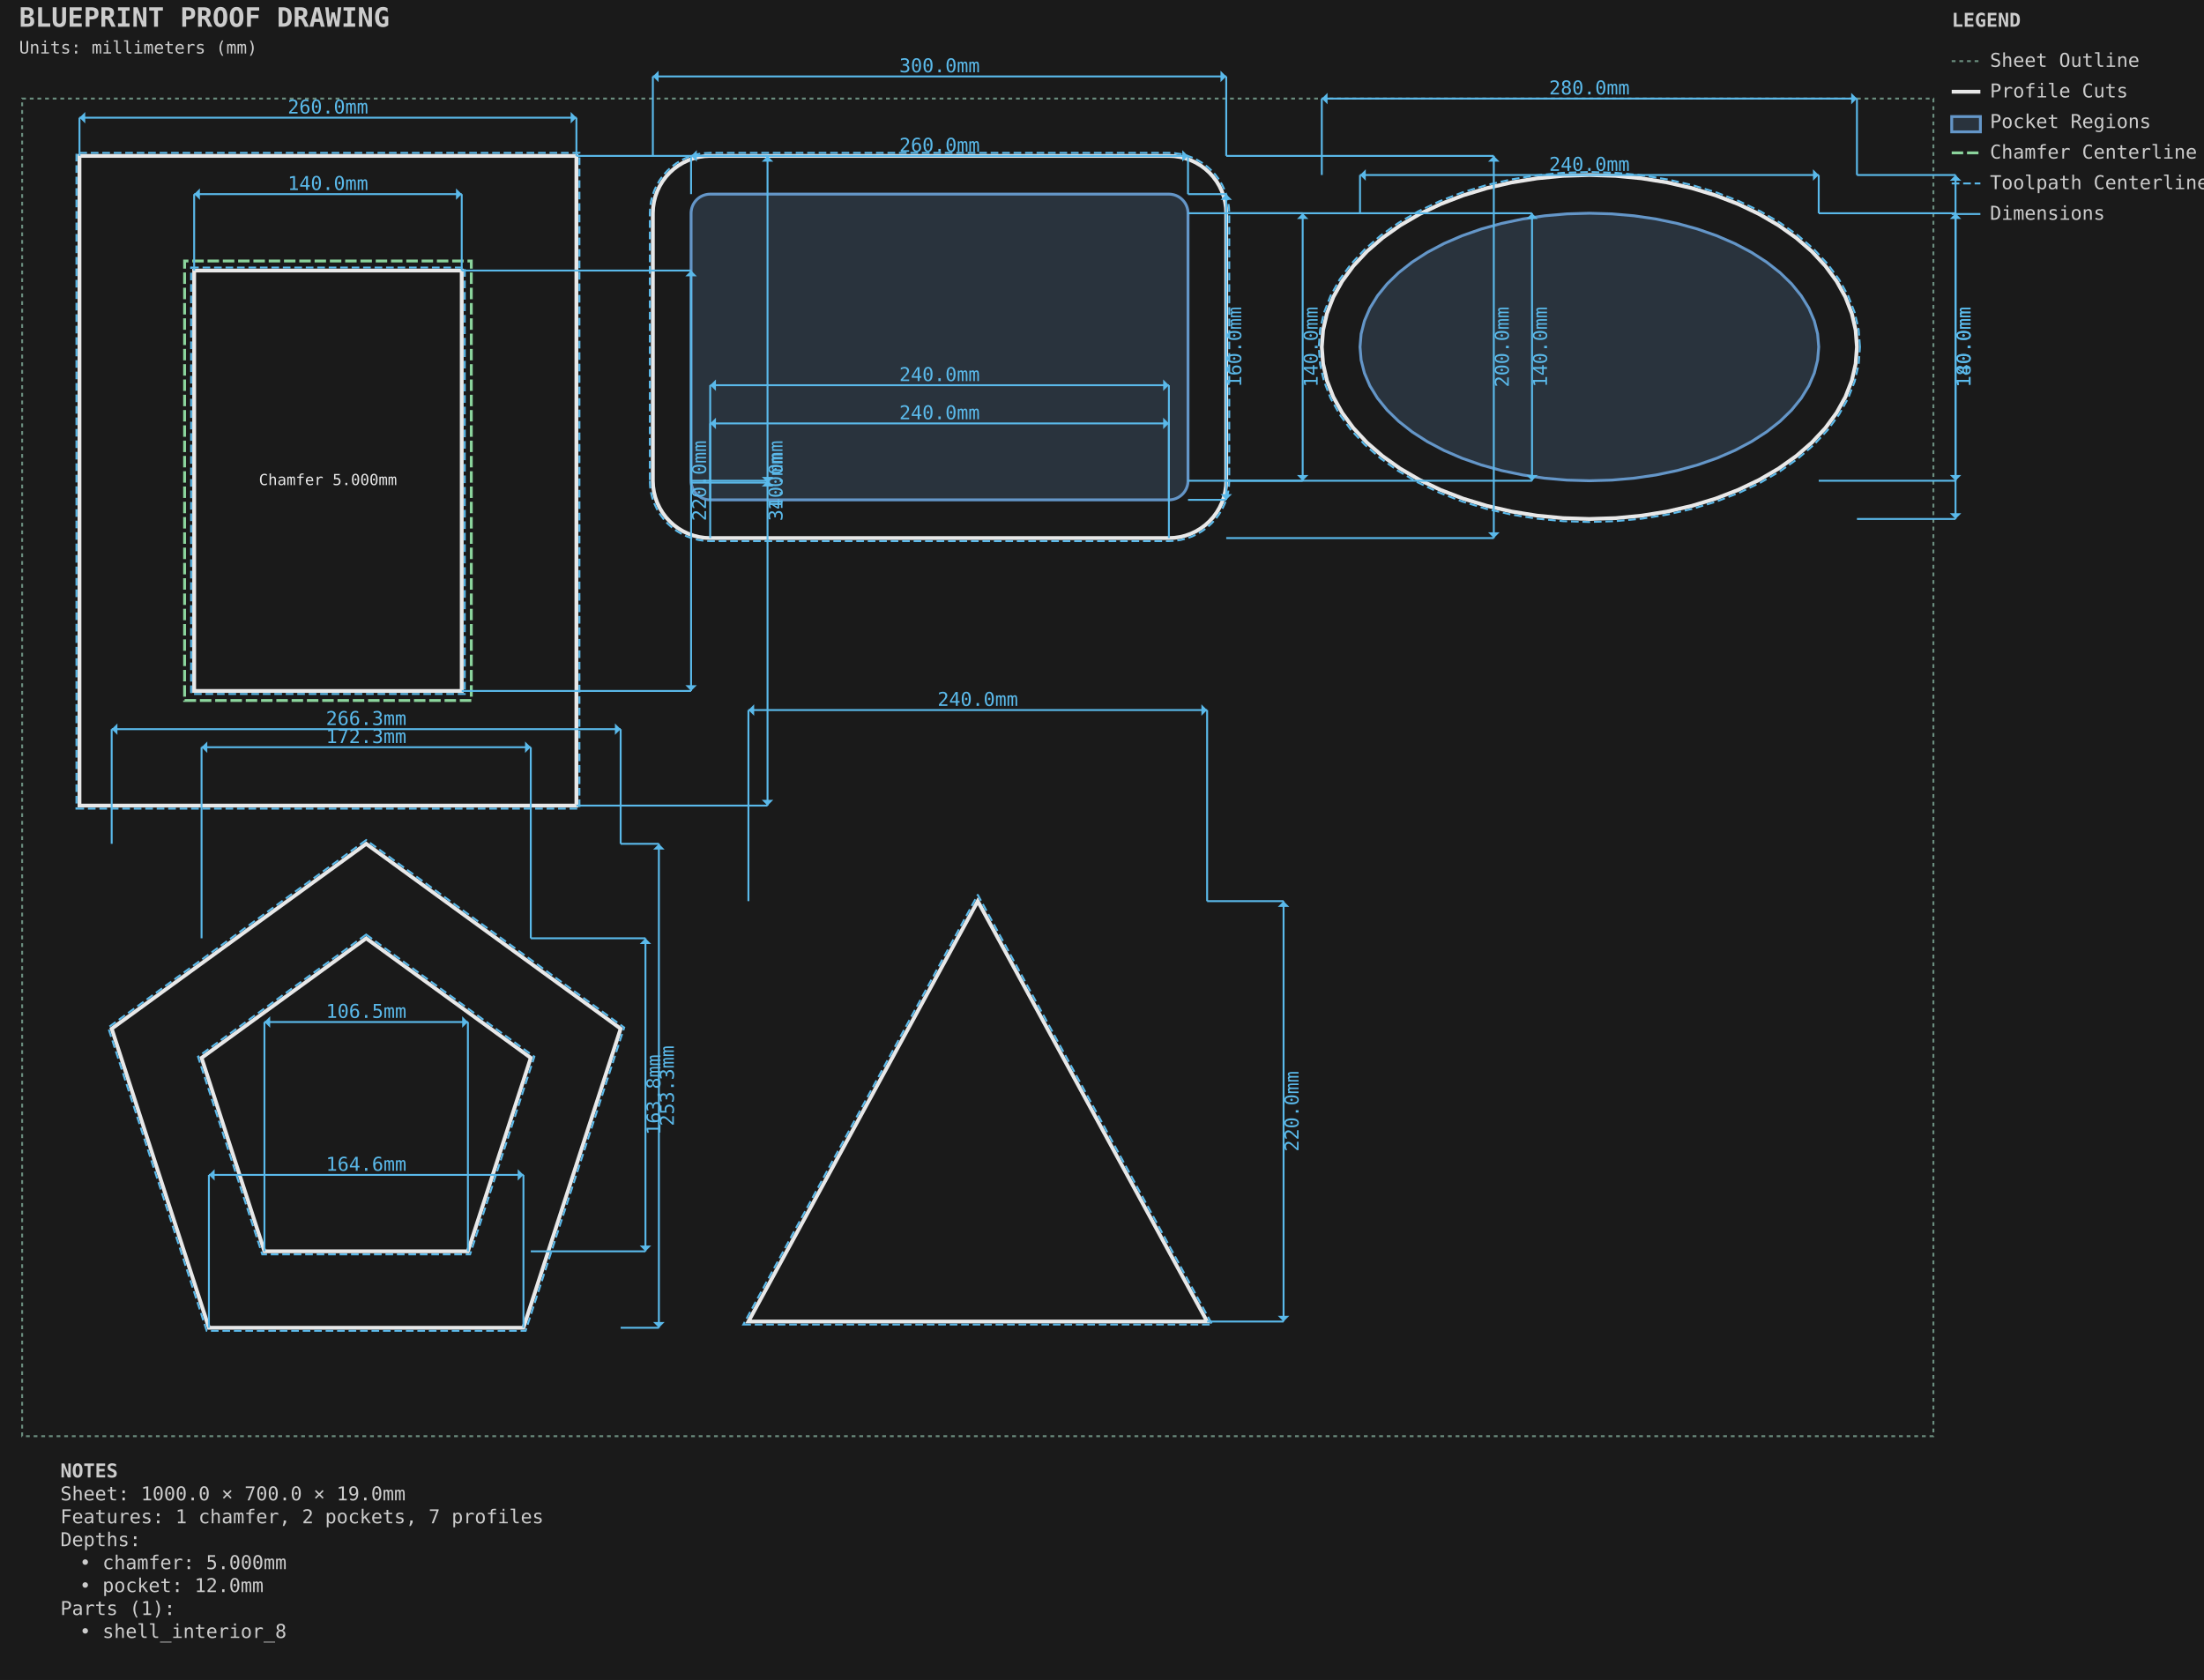
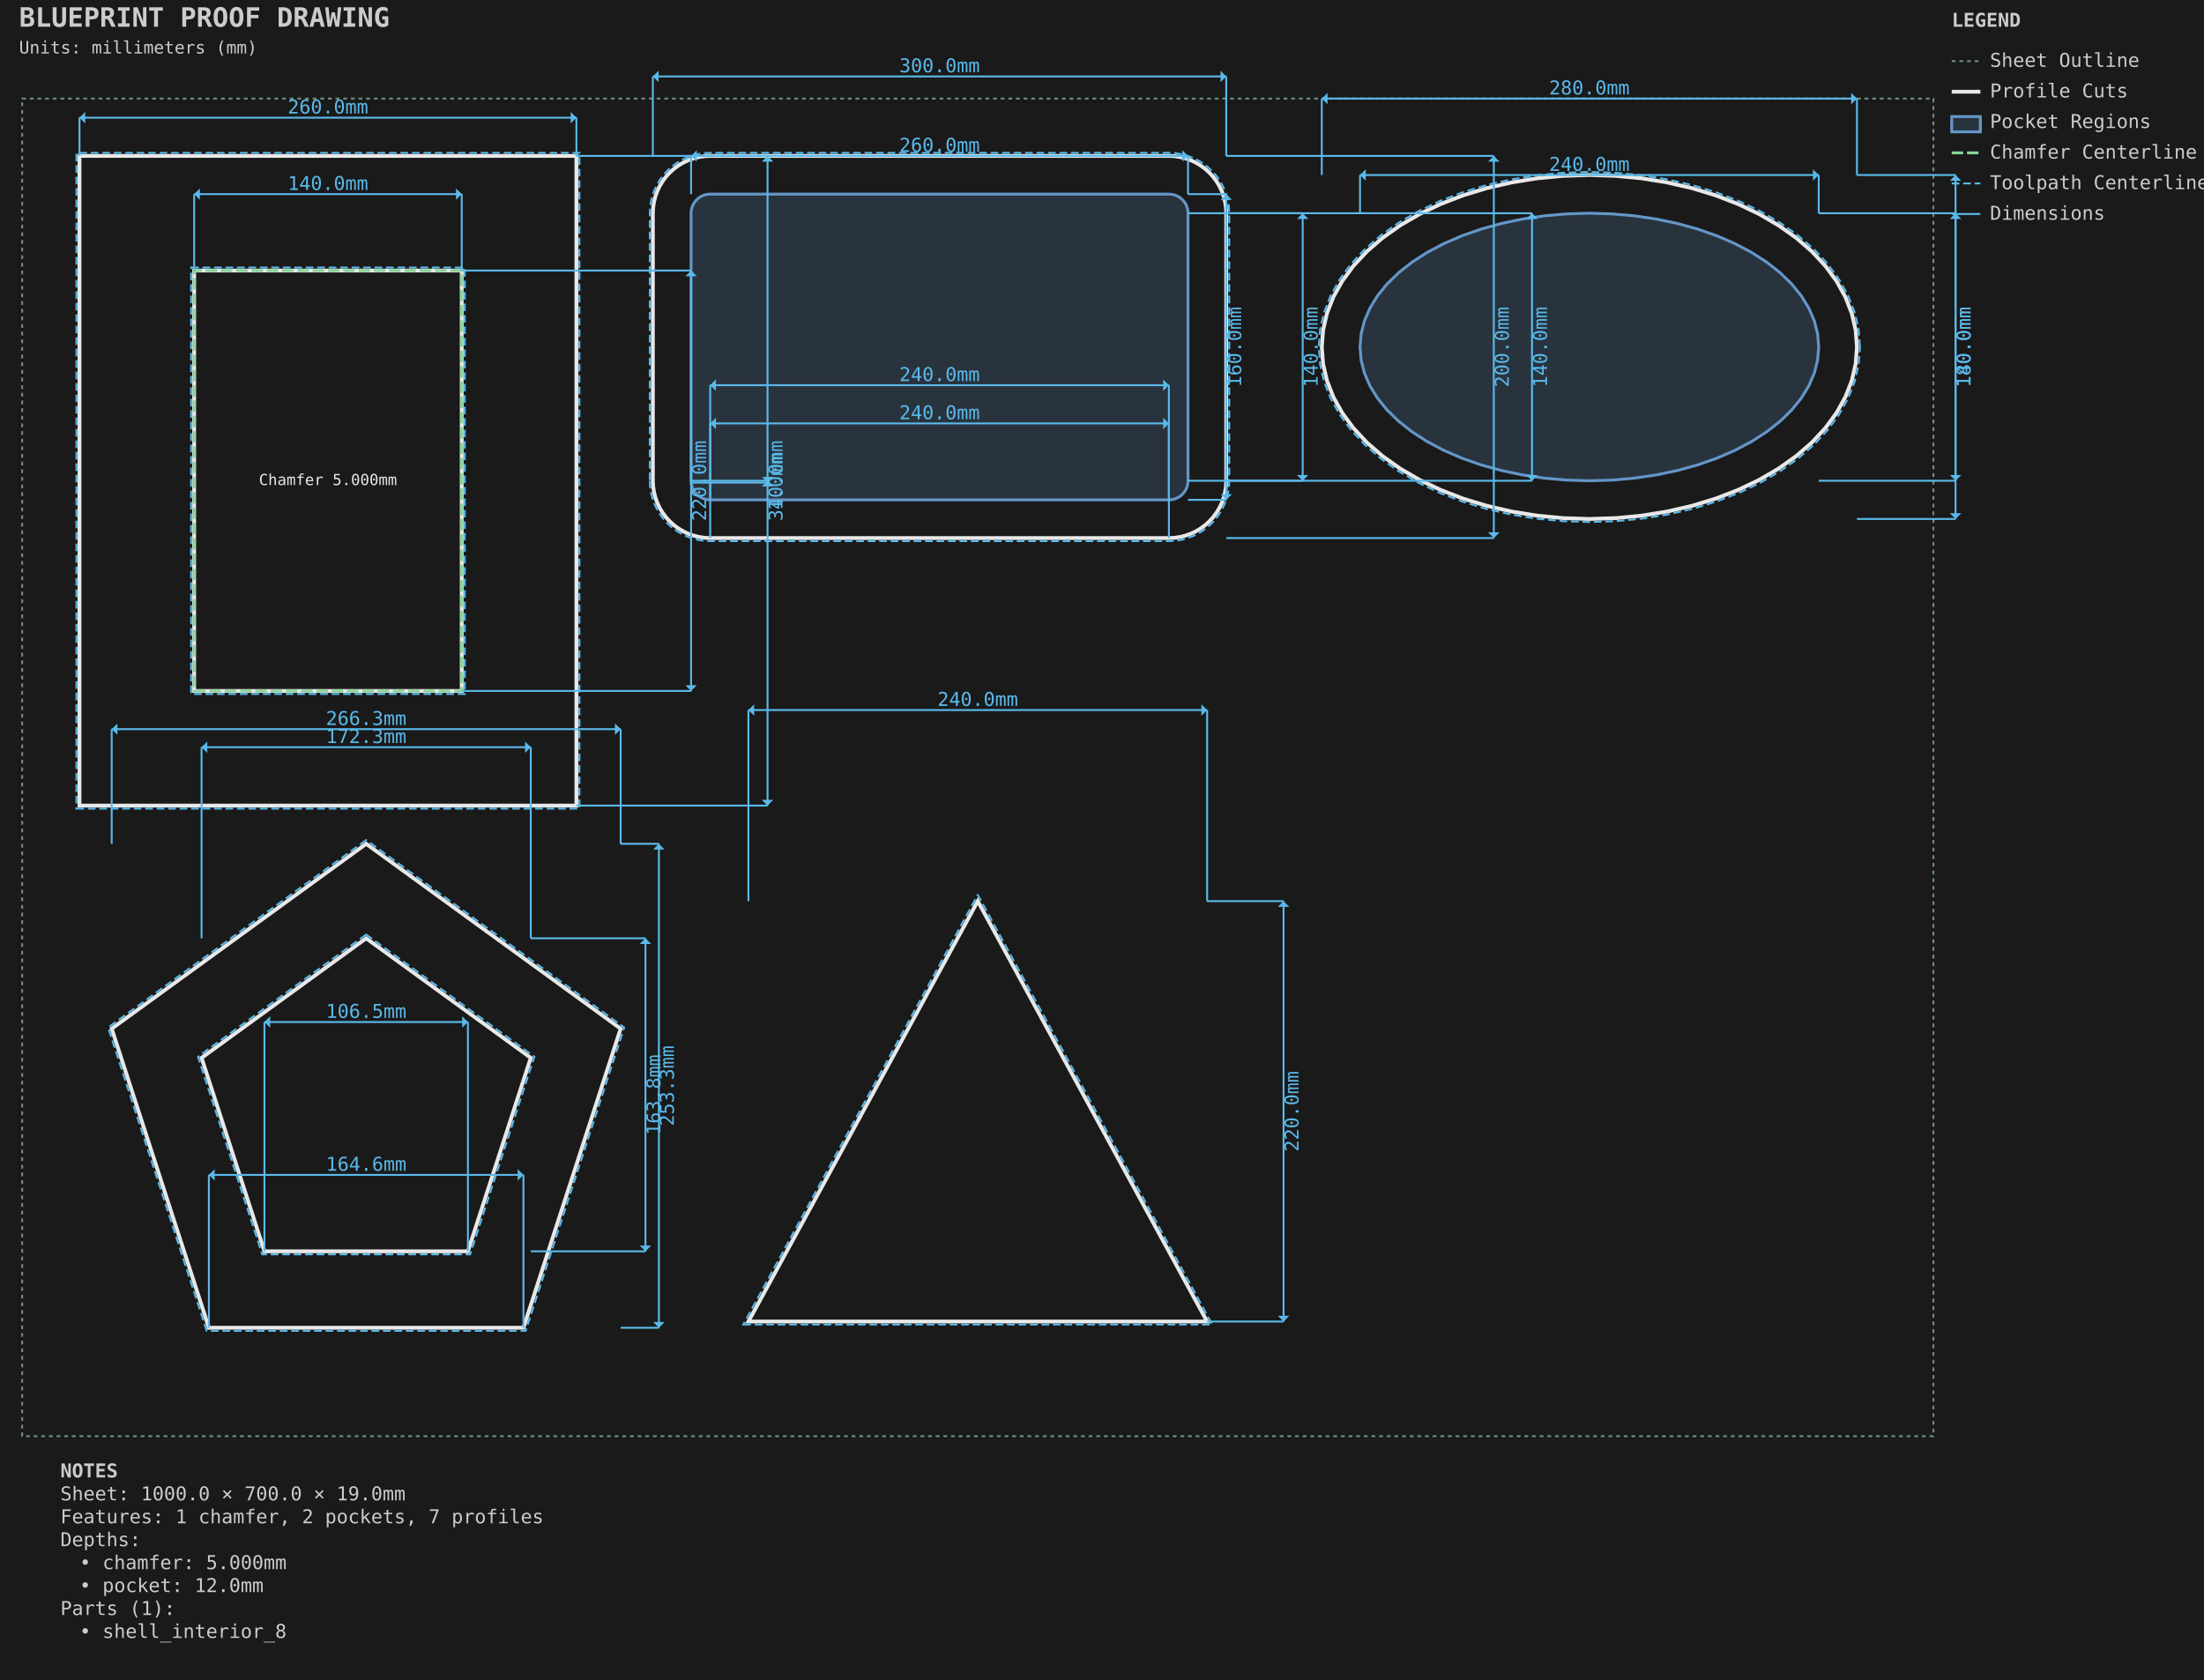
<svg xmlns="http://www.w3.org/2000/svg" viewBox="-11.588 -51.587 1153.175 879.175" width="1153.175mm" height="879.175mm">
  <style>.default { stroke: #e8e8e8; fill: none; stroke-width: 1; }
.sheet-outline { stroke: #6b8e7f; fill: none; stroke-width: 1; stroke-dasharray: 2,2; }
.profile { stroke: #e8e8e8; fill: none; stroke-width: 2; }
.pocket { stroke: #6496c8; fill: #6496c8; fill-opacity: 0.2; stroke-width: 1.5; }
.hole { stroke: #e8e8e8; fill: none; stroke-width: 1.5; }
.engrave { stroke: #888888; fill: none; stroke-width: 0.25; }
.bevel { stroke: #ffb454; fill: none; stroke-width: 1.5; }
.chamfer { stroke: #8bd49c; fill: none; stroke-width: 1.5; stroke-dasharray: 6,2; }
.roundover { stroke: #cba6f7; fill: none; stroke-width: 1.5; stroke-dasharray: 2,2; }
.edge-unplanned { stroke: #ff6b6b; fill: none; stroke-width: 1.5; stroke-dasharray: 4,2; }
.edge-label { fill: #e8e8e8; stroke: none; font-family: monospace; font-size: 8px; }
.keepout { stroke: #ff6b6b; fill: #ff6b6b; fill-opacity: 0.15; stroke-width: 1; stroke-dasharray: 4,2; }
.waste { stroke: #ff9500; fill: none; stroke-width: 2; stroke-dasharray: 8,4; }
.toolpath { stroke: #5ab9ea; fill: none; stroke-width: 1; stroke-dasharray: 4,2; }
.dimension { stroke: #5ab9ea; fill: none; stroke-width: 1; }
.dimension-text { fill: #5ab9ea; font-family: monospace; font-size: 10px; }
.construction { stroke: #6b8e7f; fill: none; stroke-width: 0.5; stroke-dasharray: 2,2; }
.label { fill: #ffcc00; font-family: monospace; font-size: 8px; font-weight: bold; }
.notes { fill: #cccccc; font-family: monospace; font-size: 10px; }
.table { stroke: #5c4a32; fill: #c4a46c; fill-opacity: 0.2; stroke-width: 1; }
.envelope { stroke: #ff6b6b; fill: none; stroke-width: 2; }
.spoilboard { stroke: none; fill: #4ecdc4; fill-opacity: 0.1; stroke-width: 0; }
.effective-envelope { stroke: #ffd93d; fill: none; stroke-width: 1; stroke-dasharray: 4,2; }
.origin { stroke: #ff6b6b; fill: #ff6b6b; stroke-width: 1; }
.centerline { stroke: #6b8e7f; fill: none; stroke-width: 0.5; stroke-dasharray: 8,4; }
.soft-limit { stroke: #ff9500; fill: none; stroke-width: 1.5; stroke-dasharray: 6,3; }
.t-track { stroke: none; fill: #66cc88; fill-opacity: 0.25; stroke-width: 0; }
.margin-zone { fill: #6b8e7f; fill-opacity: 0.15; }
.legend { fill: #cccccc; font-family: monospace; font-size: 10px; }
.title { fill: #cccccc; font-family: monospace; font-size: 14px; font-weight: bold; }
.section-label { fill: #5ab9ea; font-family: monospace; font-size: 9px; font-weight: bold; }
.callout-box { stroke: #5ab9ea; fill: none; stroke-width: 1; }
.callout-detail { stroke: #e8e8e8; fill: none; stroke-width: 1.5; }
.beam-assembly { stroke: #e8e8e8; fill: none; stroke-width: 1; }
.beam-layer { stroke: #6496c8; fill: #6496c8; fill-opacity: 0.15; stroke-width: 1; }
.beam-splice { stroke: #ff9500; fill: none; stroke-width: 1.5; stroke-dasharray: 4,2; }
.title-subtitle { fill: #cccccc; font-family: monospace; font-size: 9px; }
.callout-ref-text { fill: #5ab9ea; font-family: monospace; font-size: 7px; }
.callout-dim-text { fill: #5ab9ea; font-family: monospace; font-size: 8px; }
.beam-dim-text { fill: #5ab9ea; font-family: monospace; font-size: 8px; }
.beam-segment-text { fill: #5ab9ea; font-family: monospace; font-size: 7px; }
.heightfield-border { stroke: #ffcc00; fill: none; stroke-width: 1; stroke-dasharray: 4,2; }</style>
  <rect x="-11.588" y="-51.587" width="1153.175" height="879.175" fill="#1a1a1a" />
  <g id="SHEET_OUTLINE" class="sheet-outline">
    <rect x="0.000" y="0.000" width="1000.000" height="700.000" stroke="#6b8e7f" fill="none" stroke-width="1" stroke-dasharray="2,2" id="sheet_boundary" />
  </g>
  <g id="PROFILE_CUTS" class="profile-cuts">
    <path d="M 30.000 370.000 L 290.000 370.000 L 290.000 30.000 L 30.000 30.000 Z" stroke="#e8e8e8" fill="none" stroke-width="2" id="generated_profile_0" />
    <rect x="90.000" y="90.000" width="140.000" height="220.000" stroke="#e8e8e8" fill="none" stroke-width="2" id="generated_profile_1" />
    <path d="M 330.000 200.000 L 330.144 202.941 L 330.576 205.853 L 331.292 208.709 L 332.284 211.481 L 333.542 214.142 L 335.056 216.667 L 336.810 219.032 L 338.787 221.213 L 340.968 223.190 L 343.333 224.944 L 345.858 226.458 L 348.519 227.716 L 351.291 228.708 L 354.147 229.424 L 357.059 229.856 L 360.000 230.000 L 600.000 230.000 L 602.941 229.856 L 605.853 229.424 L 608.709 228.708 L 611.481 227.716 L 614.142 226.458 L 616.667 224.944 L 619.032 223.190 L 621.213 221.213 L 623.190 219.032 L 624.944 216.667 L 626.458 214.142 L 627.716 211.481 L 628.708 208.709 L 629.424 205.853 L 629.856 202.941 L 630.000 200.000 L 630.000 60.000 L 629.856 57.059 L 629.424 54.147 L 628.708 51.291 L 627.716 48.519 L 626.458 45.858 L 624.944 43.333 L 623.190 40.968 L 621.213 38.787 L 619.032 36.810 L 616.667 35.056 L 614.142 33.542 L 611.481 32.284 L 608.709 31.292 L 605.853 30.576 L 602.941 30.144 L 600.000 30.000 L 360.000 30.000 L 357.059 30.144 L 354.147 30.576 L 351.291 31.292 L 348.519 32.284 L 345.858 33.542 L 343.333 35.056 L 340.968 36.810 L 338.787 38.787 L 336.810 40.968 L 335.056 43.333 L 333.542 45.858 L 332.284 48.519 L 331.292 51.291 L 330.576 54.147 L 330.144 57.059 L 330.000 60.000 Z" stroke="#e8e8e8" fill="none" stroke-width="2" id="generated_profile_3" />
    <path d="M 960.000 130.000 L 959.326 121.178 L 957.310 112.442 L 953.972 103.874 L 949.343 95.558 L 943.469 87.574 L 936.406 79.999 L 928.221 72.905 L 918.995 66.360 L 908.815 60.429 L 897.780 55.168 L 885.996 50.627 L 873.576 46.851 L 860.640 43.875 L 847.313 41.729 L 833.722 40.433 L 820.000 40.000 L 806.278 40.433 L 792.687 41.729 L 779.360 43.875 L 766.424 46.851 L 754.004 50.627 L 742.220 55.168 L 731.185 60.429 L 721.005 66.360 L 711.779 72.905 L 703.594 79.999 L 696.531 87.574 L 690.657 95.558 L 686.028 103.874 L 682.690 112.442 L 680.674 121.178 L 680.000 130.000 L 680.674 138.822 L 682.690 147.558 L 686.028 156.126 L 690.657 164.442 L 696.531 172.426 L 703.594 180.001 L 711.779 187.095 L 721.005 193.640 L 731.185 199.571 L 742.220 204.832 L 754.004 209.373 L 766.424 213.149 L 779.360 216.125 L 792.687 218.271 L 806.278 219.567 L 820.000 220.000 L 833.722 219.567 L 847.313 218.271 L 860.640 216.125 L 873.576 213.149 L 885.996 209.373 L 897.780 204.832 L 908.815 199.571 L 918.995 193.640 L 928.221 187.095 L 936.406 180.001 L 943.469 172.426 L 949.343 164.442 L 953.972 156.126 L 957.310 147.558 L 959.326 138.822 Z" stroke="#e8e8e8" fill="none" stroke-width="2" id="generated_profile_5" />
    <path d="M 180.000 390.000 L 46.850 486.740 L 97.710 643.260 L 262.290 643.260 L 313.150 486.740 Z" stroke="#e8e8e8" fill="none" stroke-width="2" id="generated_profile_7" />
    <path d="M 180.000 439.443 L 93.873 502.018 L 126.771 603.260 L 233.229 603.260 L 266.127 502.018 Z" stroke="#e8e8e8" fill="none" stroke-width="2" id="shell_interior_8" />
    <path d="M 380.000 640.000 L 620.000 640.000 L 500.000 420.000 Z" stroke="#e8e8e8" fill="none" stroke-width="2" id="generated_profile_9" />
  </g>
  <g id="PROFILE_TOOLPATHS" class="profile-toolpaths">
    <path d="M 28.413 371.587 L 291.587 371.587 L 291.587 28.413 L 28.413 28.413 Z" stroke="#5ab9ea" fill="none" stroke-width="1" stroke-dasharray="4,2" id="generated_profile_0_toolpath" />
    <rect x="88.412" y="88.413" width="143.175" height="223.175" stroke="#5ab9ea" fill="none" stroke-width="1" stroke-dasharray="4,2" id="generated_profile_1_toolpath" />
    <path d="M 328.413 200.039 L 328.563 203.096 L 329.018 206.163 L 329.771 209.170 L 330.815 212.089 L 332.141 214.891 L 333.734 217.550 L 335.581 220.040 L 337.663 222.337 L 339.960 224.419 L 342.450 226.266 L 345.109 227.859 L 347.911 229.185 L 350.830 230.229 L 353.837 230.982 L 356.904 231.437 L 359.961 231.587 L 600.039 231.587 L 603.096 231.437 L 606.163 230.982 L 609.170 230.229 L 612.089 229.185 L 614.891 227.859 L 617.550 226.266 L 620.040 224.419 L 622.337 222.337 L 624.419 220.040 L 626.266 217.550 L 627.859 214.891 L 629.185 212.089 L 630.229 209.170 L 630.982 206.163 L 631.437 203.096 L 631.587 200.039 L 631.587 59.961 L 631.437 56.904 L 630.982 53.837 L 630.229 50.830 L 629.185 47.911 L 627.859 45.109 L 626.266 42.450 L 624.419 39.960 L 622.337 37.663 L 620.040 35.581 L 617.550 33.734 L 614.891 32.141 L 612.089 30.815 L 609.170 29.771 L 606.163 29.018 L 603.096 28.563 L 600.039 28.413 L 359.961 28.413 L 356.904 28.563 L 353.837 29.018 L 350.830 29.771 L 347.911 30.815 L 345.109 32.141 L 342.450 33.734 L 339.960 35.581 L 337.663 37.663 L 335.581 39.960 L 333.734 42.450 L 332.141 45.109 L 330.815 47.911 L 329.771 50.830 L 329.018 53.837 L 328.563 56.904 L 328.413 59.961 Z" stroke="#5ab9ea" fill="none" stroke-width="1" stroke-dasharray="4,2" id="generated_profile_3_toolpath" />
    <path d="M 961.592 130.000 L 960.900 120.938 L 958.831 111.973 L 955.411 103.197 L 950.681 94.699 L 944.693 86.559 L 937.509 78.854 L 929.203 71.654 L 919.855 65.024 L 909.558 59.024 L 898.408 53.708 L 886.513 49.125 L 873.985 45.316 L 860.944 42.316 L 847.514 40.154 L 833.823 38.848 L 820.000 38.412 L 806.177 38.848 L 792.486 40.154 L 779.056 42.316 L 766.015 45.316 L 753.487 49.125 L 741.592 53.708 L 730.442 59.024 L 720.145 65.024 L 710.797 71.654 L 702.491 78.854 L 695.307 86.559 L 689.319 94.699 L 684.589 103.197 L 681.169 111.973 L 679.100 120.938 L 678.408 130.000 L 679.100 139.062 L 681.169 148.027 L 684.589 156.803 L 689.319 165.301 L 695.307 173.441 L 702.491 181.146 L 710.797 188.346 L 720.145 194.976 L 730.442 200.976 L 741.592 206.292 L 753.487 210.875 L 766.015 214.684 L 779.056 217.684 L 792.486 219.846 L 806.177 221.152 L 820.000 221.588 L 833.823 221.152 L 847.514 219.846 L 860.944 217.684 L 873.985 214.684 L 886.513 210.875 L 898.408 206.292 L 909.558 200.976 L 919.855 194.976 L 929.203 188.346 L 937.509 181.146 L 944.693 173.441 L 950.681 165.301 L 955.411 156.803 L 958.831 148.027 L 960.900 139.062 Z" stroke="#5ab9ea" fill="none" stroke-width="1" stroke-dasharray="4,2" id="generated_profile_5_toolpath" />
    <path d="M 180.000 388.038 L 44.984 486.134 L 96.557 644.847 L 263.443 644.847 L 315.016 486.134 Z" stroke="#5ab9ea" fill="none" stroke-width="1" stroke-dasharray="4,2" id="generated_profile_7_toolpath" />
    <path d="M 180.000 437.481 L 92.007 501.412 L 125.618 604.847 L 234.382 604.847 L 267.993 501.412 Z" stroke="#5ab9ea" fill="none" stroke-width="1" stroke-dasharray="4,2" id="shell_interior_8_toolpath" />
    <path d="M 377.326 641.587 L 622.674 641.587 L 500.076 416.825 L 499.924 416.825 Z" stroke="#5ab9ea" fill="none" stroke-width="1" stroke-dasharray="4,2" id="generated_profile_9_toolpath" />
  </g>
  <g id="POCKET_REGIONS" class="pocket-regions">
    <path d="M 350.000 200.000 L 350.048 200.980 L 350.192 201.951 L 350.431 202.903 L 350.761 203.827 L 351.181 204.714 L 351.685 205.556 L 352.270 206.344 L 352.929 207.071 L 353.656 207.730 L 354.444 208.315 L 355.286 208.819 L 356.173 209.239 L 357.097 209.569 L 358.049 209.808 L 359.020 209.952 L 360.000 210.000 L 600.000 210.000 L 600.980 209.952 L 601.951 209.808 L 602.903 209.569 L 603.827 209.239 L 604.714 208.819 L 605.556 208.315 L 606.344 207.730 L 607.071 207.071 L 607.730 206.344 L 608.315 205.556 L 608.819 204.714 L 609.239 203.827 L 609.569 202.903 L 609.808 201.951 L 609.952 200.980 L 610.000 200.000 L 610.000 60.000 L 609.952 59.020 L 609.808 58.049 L 609.569 57.097 L 609.239 56.173 L 608.819 55.286 L 608.315 54.444 L 607.730 53.656 L 607.071 52.929 L 606.344 52.270 L 605.556 51.685 L 604.714 51.181 L 603.827 50.761 L 602.903 50.431 L 601.951 50.192 L 600.980 50.048 L 600.000 50.000 L 360.000 50.000 L 359.020 50.048 L 358.049 50.192 L 357.097 50.431 L 356.173 50.761 L 355.286 51.181 L 354.444 51.685 L 353.656 52.270 L 352.929 52.929 L 352.270 53.656 L 351.685 54.444 L 351.181 55.286 L 350.761 56.173 L 350.431 57.097 L 350.192 58.049 L 350.048 59.020 L 350.000 60.000 Z" stroke="#6496c8" fill="#6496c8" fill-opacity="0.2" stroke-width="1.5" id="generated_pocket_4" />
    <path d="M 940.000 130.000 L 939.422 123.139 L 937.694 116.344 L 934.833 109.680 L 930.866 103.212 L 925.831 97.002 L 919.776 91.110 L 912.761 85.592 L 904.853 80.503 L 896.127 75.889 L 886.668 71.797 L 876.568 68.266 L 865.922 65.328 L 854.834 63.014 L 843.411 61.345 L 831.762 60.337 L 820.000 60.000 L 808.238 60.337 L 796.589 61.345 L 785.166 63.014 L 774.078 65.328 L 763.432 68.266 L 753.332 71.797 L 743.873 75.889 L 735.147 80.503 L 727.239 85.592 L 720.224 91.110 L 714.169 97.002 L 709.134 103.212 L 705.167 109.680 L 702.306 116.344 L 700.578 123.139 L 700.000 130.000 L 700.578 136.861 L 702.306 143.656 L 705.167 150.320 L 709.134 156.788 L 714.169 162.998 L 720.224 168.890 L 727.239 174.408 L 735.147 179.497 L 743.873 184.111 L 753.332 188.203 L 763.432 191.734 L 774.078 194.672 L 785.166 196.986 L 796.589 198.655 L 808.238 199.663 L 820.000 200.000 L 831.762 199.663 L 843.411 198.655 L 854.834 196.986 L 865.922 194.672 L 876.568 191.734 L 886.668 188.203 L 896.127 184.111 L 904.853 179.497 L 912.761 174.408 L 919.776 168.890 L 925.831 162.998 L 930.866 156.788 L 934.833 150.320 L 937.694 143.656 L 939.422 136.861 Z" stroke="#6496c8" fill="#6496c8" fill-opacity="0.2" stroke-width="1.5" id="generated_pocket_6" />
  </g>
  <g id="CHAMFER_CUTS" class="chamfer-cuts">
-     <path d="M 85.000 315.000 L 235.000 315.000 L 235.000 85.000 L 85.000 85.000 L 85.000 315.000 Z" stroke="#8bd49c" fill="none" stroke-width="1.5" stroke-dasharray="6,2" id="generated_chamfer_2_edge_cut" />
+     <path d="M 90.000 310.000 L 230.000 310.000 L 230.000 90.000 L 90.000 90.000 L 90.000 310.000 Z" stroke="#8bd49c" fill="none" stroke-width="1.5" stroke-dasharray="6,2" id="generated_chamfer_2_edge_cut" />
    <text x="160.000" y="200.000" text-anchor="middle" dominant-baseline="middle" fill="#e8e8e8" stroke="none" font-family="monospace" font-size="8px" id="generated_chamfer_2_edge_depth">Chamfer 5.000mm</text>
  </g>
  <g id="DIMENSIONS" class="dimensions">
    <line x1="350.0" y1="50.0" x2="350.0" y2="30.0" stroke="#5ab9ea" stroke-width="1" />
    <line x1="610.0" y1="50.0" x2="610.0" y2="30.0" stroke="#5ab9ea" stroke-width="1" />
    <line x1="350.0" y1="30.0" x2="610.0" y2="30.0" stroke="#5ab9ea" stroke-width="1" />
    <polygon points="350.0,30.0 353.0,27.0 353.0,33.0" fill="#5ab9ea" />
    <polygon points="610.0,30.0 607.0,27.0 607.0,33.0" fill="#5ab9ea" />
    <text x="480.0" y="25.0" text-anchor="middle" dominant-baseline="middle" fill="#5ab9ea" font-family="monospace" font-size="10px">260.0mm</text>
    <line x1="610.0" y1="50.0" x2="630.0" y2="50.0" stroke="#5ab9ea" stroke-width="1" />
    <line x1="610.0" y1="210.0" x2="630.0" y2="210.0" stroke="#5ab9ea" stroke-width="1" />
    <line x1="630.0" y1="50.0" x2="630.0" y2="210.0" stroke="#5ab9ea" stroke-width="1" />
    <polygon points="630.0,50.0 627.0,53.0 633.0,53.0" fill="#5ab9ea" />
    <polygon points="630.0,210.0 627.0,207.0 633.0,207.0" fill="#5ab9ea" />
    <text x="635.0" y="130.0" text-anchor="middle" dominant-baseline="middle" transform="rotate(-90 635.0 130.0)" fill="#5ab9ea" font-family="monospace" font-size="10px">160.0mm</text>
    <line x1="350.0" y1="200.0" x2="390.0" y2="200.0" stroke="#5ab9ea" stroke-width="1" />
    <line x1="350.0" y1="200.98" x2="390.0" y2="200.98" stroke="#5ab9ea" stroke-width="1" />
    <line x1="390.0" y1="200.0" x2="390.0" y2="200.98" stroke="#5ab9ea" stroke-width="1" />
    <polygon points="390.0,200.0 387.0,203.0 393.0,203.0" fill="#5ab9ea" />
    <polygon points="390.0,200.98 387.0,197.98 393.0,197.98" fill="#5ab9ea" />
    <text x="395.0" y="200.49" text-anchor="middle" dominant-baseline="middle" transform="rotate(-90 395.0 200.4901)" fill="#5ab9ea" font-family="monospace" font-size="10px">1.0mm</text>
    <line x1="360.0" y1="210.0" x2="360.0" y2="170.0" stroke="#5ab9ea" stroke-width="1" />
    <line x1="600.0" y1="210.0" x2="600.0" y2="170.0" stroke="#5ab9ea" stroke-width="1" />
    <line x1="360.0" y1="170.0" x2="600.0" y2="170.0" stroke="#5ab9ea" stroke-width="1" />
    <polygon points="360.0,170.0 363.0,167.0 363.0,173.0" fill="#5ab9ea" />
    <polygon points="600.0,170.0 597.0,167.0 597.0,173.0" fill="#5ab9ea" />
    <text x="480.0" y="165.0" text-anchor="middle" dominant-baseline="middle" fill="#5ab9ea" font-family="monospace" font-size="10px">240.0mm</text>
    <line x1="610.0" y1="60.0" x2="670.0" y2="60.0" stroke="#5ab9ea" stroke-width="1" />
    <line x1="610.0" y1="200.0" x2="670.0" y2="200.0" stroke="#5ab9ea" stroke-width="1" />
    <line x1="670.0" y1="60.0" x2="670.0" y2="200.0" stroke="#5ab9ea" stroke-width="1" />
    <polygon points="670.0,60.0 667.0,63.0 673.0,63.0" fill="#5ab9ea" />
    <polygon points="670.0,200.0 667.0,197.0 673.0,197.0" fill="#5ab9ea" />
    <text x="675.0" y="130.0" text-anchor="middle" dominant-baseline="middle" transform="rotate(-90 675.0 130.0)" fill="#5ab9ea" font-family="monospace" font-size="10px">140.0mm</text>
    <line x1="700.0" y1="60.0" x2="700.0" y2="40.0" stroke="#5ab9ea" stroke-width="1" />
    <line x1="940.0" y1="60.0" x2="940.0" y2="40.0" stroke="#5ab9ea" stroke-width="1" />
    <line x1="700.0" y1="40.0" x2="940.0" y2="40.0" stroke="#5ab9ea" stroke-width="1" />
    <polygon points="700.0,40.0 703.0,37.0 703.0,43.0" fill="#5ab9ea" />
    <polygon points="940.0,40.0 937.0,37.0 937.0,43.0" fill="#5ab9ea" />
    <text x="820.0" y="35.0" text-anchor="middle" dominant-baseline="middle" fill="#5ab9ea" font-family="monospace" font-size="10px">240.0mm</text>
    <line x1="940.0" y1="60.0" x2="1011.587" y2="60.0" stroke="#5ab9ea" stroke-width="1" />
    <line x1="940.0" y1="200.0" x2="1011.587" y2="200.0" stroke="#5ab9ea" stroke-width="1" />
    <line x1="1011.587" y1="60.0" x2="1011.587" y2="200.0" stroke="#5ab9ea" stroke-width="1" />
    <polygon points="1011.587,60.0 1008.587,63.0 1014.587,63.0" fill="#5ab9ea" />
    <polygon points="1011.587,200.0 1008.587,197.0 1014.587,197.0" fill="#5ab9ea" />
    <text x="1016.587" y="130.0" text-anchor="middle" dominant-baseline="middle" transform="rotate(-90 1016.587 130.0)" fill="#5ab9ea" font-family="monospace" font-size="10px">140.0mm</text>
    <line x1="30.0" y1="30.0" x2="30.0" y2="10.0" stroke="#5ab9ea" stroke-width="1" />
    <line x1="290.0" y1="30.0" x2="290.0" y2="10.0" stroke="#5ab9ea" stroke-width="1" />
    <line x1="30.0" y1="10.0" x2="290.0" y2="10.0" stroke="#5ab9ea" stroke-width="1" />
    <polygon points="30.0,10.0 33.0,7.0 33.0,13.0" fill="#5ab9ea" />
    <polygon points="290.0,10.0 287.0,7.0 287.0,13.0" fill="#5ab9ea" />
    <text x="160.0" y="5.0" text-anchor="middle" dominant-baseline="middle" fill="#5ab9ea" font-family="monospace" font-size="10px">260.0mm</text>
    <line x1="290.0" y1="30.0" x2="390.0" y2="30.0" stroke="#5ab9ea" stroke-width="1" />
    <line x1="290.0" y1="370.0" x2="390.0" y2="370.0" stroke="#5ab9ea" stroke-width="1" />
    <line x1="390.0" y1="30.0" x2="390.0" y2="370.0" stroke="#5ab9ea" stroke-width="1" />
    <polygon points="390.0,30.0 387.0,33.0 393.0,33.0" fill="#5ab9ea" />
    <polygon points="390.0,370.0 387.0,367.0 393.0,367.0" fill="#5ab9ea" />
    <text x="395.0" y="200.0" text-anchor="middle" dominant-baseline="middle" transform="rotate(-90 395.0 200.0)" fill="#5ab9ea" font-family="monospace" font-size="10px">340.0mm</text>
    <line x1="90.0" y1="90.0" x2="90.0" y2="50.0" stroke="#5ab9ea" stroke-width="1" />
    <line x1="230.0" y1="90.0" x2="230.0" y2="50.0" stroke="#5ab9ea" stroke-width="1" />
    <line x1="90.0" y1="50.0" x2="230.0" y2="50.0" stroke="#5ab9ea" stroke-width="1" />
    <polygon points="90.0,50.0 93.0,47.0 93.0,53.0" fill="#5ab9ea" />
    <polygon points="230.0,50.0 227.0,47.0 227.0,53.0" fill="#5ab9ea" />
    <text x="160.0" y="45.0" text-anchor="middle" dominant-baseline="middle" fill="#5ab9ea" font-family="monospace" font-size="10px">140.0mm</text>
    <line x1="230.0" y1="90.0" x2="350.0" y2="90.0" stroke="#5ab9ea" stroke-width="1" />
    <line x1="230.0" y1="310.0" x2="350.0" y2="310.0" stroke="#5ab9ea" stroke-width="1" />
    <line x1="350.0" y1="90.0" x2="350.0" y2="310.0" stroke="#5ab9ea" stroke-width="1" />
    <polygon points="350.0,90.0 347.0,93.0 353.0,93.0" fill="#5ab9ea" />
    <polygon points="350.0,310.0 347.0,307.0 353.0,307.0" fill="#5ab9ea" />
    <text x="355.0" y="200.0" text-anchor="middle" dominant-baseline="middle" transform="rotate(-90 355.0 200.0)" fill="#5ab9ea" font-family="monospace" font-size="10px">220.0mm</text>
    <line x1="330.0" y1="30.0" x2="330.0" y2="-11.588" stroke="#5ab9ea" stroke-width="1" />
    <line x1="630.0" y1="30.0" x2="630.0" y2="-11.588" stroke="#5ab9ea" stroke-width="1" />
    <line x1="330.0" y1="-11.588" x2="630.0" y2="-11.588" stroke="#5ab9ea" stroke-width="1" />
    <polygon points="330.0,-11.588 333.0,-14.588 333.0,-8.588" fill="#5ab9ea" />
    <polygon points="630.0,-11.588 627.0,-14.588 627.0,-8.588" fill="#5ab9ea" />
    <text x="480.0" y="-16.587" text-anchor="middle" dominant-baseline="middle" fill="#5ab9ea" font-family="monospace" font-size="10px">300.0mm</text>
    <line x1="630.0" y1="30.0" x2="770.0" y2="30.0" stroke="#5ab9ea" stroke-width="1" />
    <line x1="630.0" y1="230.0" x2="770.0" y2="230.0" stroke="#5ab9ea" stroke-width="1" />
    <line x1="770.0" y1="30.0" x2="770.0" y2="230.0" stroke="#5ab9ea" stroke-width="1" />
    <polygon points="770.0,30.0 767.0,33.0 773.0,33.0" fill="#5ab9ea" />
    <polygon points="770.0,230.0 767.0,227.0 773.0,227.0" fill="#5ab9ea" />
    <text x="775.0" y="130.0" text-anchor="middle" dominant-baseline="middle" transform="rotate(-90 775.0 130.0)" fill="#5ab9ea" font-family="monospace" font-size="10px">200.0mm</text>
    <line x1="360.0" y1="230.0" x2="360.0" y2="150.0" stroke="#5ab9ea" stroke-width="1" />
    <line x1="600.0" y1="230.0" x2="600.0" y2="150.0" stroke="#5ab9ea" stroke-width="1" />
    <line x1="360.0" y1="150.0" x2="600.0" y2="150.0" stroke="#5ab9ea" stroke-width="1" />
    <polygon points="360.0,150.0 363.0,147.0 363.0,153.0" fill="#5ab9ea" />
    <polygon points="600.0,150.0 597.0,147.0 597.0,153.0" fill="#5ab9ea" />
    <text x="480.0" y="145.0" text-anchor="middle" dominant-baseline="middle" fill="#5ab9ea" font-family="monospace" font-size="10px">240.0mm</text>
    <line x1="630.0" y1="60.0" x2="790.0" y2="60.0" stroke="#5ab9ea" stroke-width="1" />
    <line x1="630.0" y1="200.0" x2="790.0" y2="200.0" stroke="#5ab9ea" stroke-width="1" />
    <line x1="790.0" y1="60.0" x2="790.0" y2="200.0" stroke="#5ab9ea" stroke-width="1" />
    <polygon points="790.0,60.0 787.0,63.0 793.0,63.0" fill="#5ab9ea" />
    <polygon points="790.0,200.0 787.0,197.0 793.0,197.0" fill="#5ab9ea" />
    <text x="795.0" y="130.0" text-anchor="middle" dominant-baseline="middle" transform="rotate(-90 795.0 130.0)" fill="#5ab9ea" font-family="monospace" font-size="10px">140.0mm</text>
    <line x1="680.0" y1="40.0" x2="680.0" y2="0.0" stroke="#5ab9ea" stroke-width="1" />
    <line x1="960.0" y1="40.0" x2="960.0" y2="0.0" stroke="#5ab9ea" stroke-width="1" />
    <line x1="680.0" y1="0.0" x2="960.0" y2="0.0" stroke="#5ab9ea" stroke-width="1" />
    <polygon points="680.0,0.0 683.0,-3.0 683.0,3.0" fill="#5ab9ea" />
    <polygon points="960.0,0.0 957.0,-3.0 957.0,3.0" fill="#5ab9ea" />
    <text x="820.0" y="-5.0" text-anchor="middle" dominant-baseline="middle" fill="#5ab9ea" font-family="monospace" font-size="10px">280.0mm</text>
    <line x1="960.0" y1="40.0" x2="1011.587" y2="40.0" stroke="#5ab9ea" stroke-width="1" />
    <line x1="960.0" y1="220.0" x2="1011.587" y2="220.0" stroke="#5ab9ea" stroke-width="1" />
    <line x1="1011.587" y1="40.0" x2="1011.587" y2="220.0" stroke="#5ab9ea" stroke-width="1" />
    <polygon points="1011.587,40.0 1008.587,43.0 1014.587,43.0" fill="#5ab9ea" />
    <polygon points="1011.587,220.0 1008.587,217.0 1014.587,217.0" fill="#5ab9ea" />
    <text x="1016.587" y="130.0" text-anchor="middle" dominant-baseline="middle" transform="rotate(-90 1016.587 130.0)" fill="#5ab9ea" font-family="monospace" font-size="10px">180.0mm</text>
    <line x1="46.85" y1="390.0" x2="46.85" y2="330.0" stroke="#5ab9ea" stroke-width="1" />
    <line x1="313.15" y1="390.0" x2="313.15" y2="330.0" stroke="#5ab9ea" stroke-width="1" />
    <line x1="46.85" y1="330.0" x2="313.15" y2="330.0" stroke="#5ab9ea" stroke-width="1" />
    <polygon points="46.85,330.0 49.85,327.0 49.85,333.0" fill="#5ab9ea" />
    <polygon points="313.15,330.0 310.15,327.0 310.15,333.0" fill="#5ab9ea" />
    <text x="180.0" y="325.0" text-anchor="middle" dominant-baseline="middle" fill="#5ab9ea" font-family="monospace" font-size="10px">266.3mm</text>
    <line x1="313.15" y1="390.0" x2="333.15" y2="390.0" stroke="#5ab9ea" stroke-width="1" />
    <line x1="313.15" y1="643.26" x2="333.15" y2="643.26" stroke="#5ab9ea" stroke-width="1" />
    <line x1="333.15" y1="390.0" x2="333.15" y2="643.26" stroke="#5ab9ea" stroke-width="1" />
    <polygon points="333.15,390.0 330.15,393.0 336.15,393.0" fill="#5ab9ea" />
    <polygon points="333.15,643.26 330.15,640.26 336.15,640.26" fill="#5ab9ea" />
    <text x="338.15" y="516.63" text-anchor="middle" dominant-baseline="middle" transform="rotate(-90 338.15 516.63)" fill="#5ab9ea" font-family="monospace" font-size="10px">253.3mm</text>
    <line x1="97.71" y1="643.26" x2="97.71" y2="563.26" stroke="#5ab9ea" stroke-width="1" />
    <line x1="262.29" y1="643.26" x2="262.29" y2="563.26" stroke="#5ab9ea" stroke-width="1" />
    <line x1="97.71" y1="563.26" x2="262.29" y2="563.26" stroke="#5ab9ea" stroke-width="1" />
    <polygon points="97.71,563.26 100.71,560.26 100.71,566.26" fill="#5ab9ea" />
    <polygon points="262.29,563.26 259.29,560.26 259.29,566.26" fill="#5ab9ea" />
    <text x="180.0" y="558.26" text-anchor="middle" dominant-baseline="middle" fill="#5ab9ea" font-family="monospace" font-size="10px">164.6mm</text>
    <line x1="380.0" y1="420.0" x2="380.0" y2="320.0" stroke="#5ab9ea" stroke-width="1" />
    <line x1="620.0" y1="420.0" x2="620.0" y2="320.0" stroke="#5ab9ea" stroke-width="1" />
    <line x1="380.0" y1="320.0" x2="620.0" y2="320.0" stroke="#5ab9ea" stroke-width="1" />
    <polygon points="380.0,320.0 383.0,317.0 383.0,323.0" fill="#5ab9ea" />
    <polygon points="620.0,320.0 617.0,317.0 617.0,323.0" fill="#5ab9ea" />
    <text x="500.0" y="315.0" text-anchor="middle" dominant-baseline="middle" fill="#5ab9ea" font-family="monospace" font-size="10px">240.0mm</text>
    <line x1="620.0" y1="420.0" x2="660.0" y2="420.0" stroke="#5ab9ea" stroke-width="1" />
    <line x1="620.0" y1="640.0" x2="660.0" y2="640.0" stroke="#5ab9ea" stroke-width="1" />
    <line x1="660.0" y1="420.0" x2="660.0" y2="640.0" stroke="#5ab9ea" stroke-width="1" />
    <polygon points="660.0,420.0 657.0,423.0 663.0,423.0" fill="#5ab9ea" />
    <polygon points="660.0,640.0 657.0,637.0 663.0,637.0" fill="#5ab9ea" />
    <text x="665.0" y="530.0" text-anchor="middle" dominant-baseline="middle" transform="rotate(-90 665.0 530.0)" fill="#5ab9ea" font-family="monospace" font-size="10px">220.0mm</text>
    <line x1="93.873" y1="439.443" x2="93.873" y2="339.443" stroke="#5ab9ea" stroke-width="1" />
    <line x1="266.127" y1="439.443" x2="266.127" y2="339.443" stroke="#5ab9ea" stroke-width="1" />
    <line x1="93.873" y1="339.443" x2="266.127" y2="339.443" stroke="#5ab9ea" stroke-width="1" />
    <polygon points="93.873,339.443 96.873,336.443 96.873,342.443" fill="#5ab9ea" />
    <polygon points="266.127,339.443 263.127,336.443 263.127,342.443" fill="#5ab9ea" />
    <text x="180.0" y="334.443" text-anchor="middle" dominant-baseline="middle" fill="#5ab9ea" font-family="monospace" font-size="10px">172.3mm</text>
    <line x1="266.127" y1="439.443" x2="326.127" y2="439.443" stroke="#5ab9ea" stroke-width="1" />
    <line x1="266.127" y1="603.26" x2="326.127" y2="603.26" stroke="#5ab9ea" stroke-width="1" />
    <line x1="326.127" y1="439.443" x2="326.127" y2="603.26" stroke="#5ab9ea" stroke-width="1" />
    <polygon points="326.127,439.443 323.127,442.443 329.127,442.443" fill="#5ab9ea" />
    <polygon points="326.127,603.26 323.127,600.26 329.127,600.26" fill="#5ab9ea" />
    <text x="331.127" y="521.351" text-anchor="middle" dominant-baseline="middle" transform="rotate(-90 331.1267 521.3514)" fill="#5ab9ea" font-family="monospace" font-size="10px">163.8mm</text>
    <line x1="126.771" y1="603.26" x2="126.771" y2="483.26" stroke="#5ab9ea" stroke-width="1" />
    <line x1="233.229" y1="603.26" x2="233.229" y2="483.26" stroke="#5ab9ea" stroke-width="1" />
    <line x1="126.771" y1="483.26" x2="233.229" y2="483.26" stroke="#5ab9ea" stroke-width="1" />
    <polygon points="126.771,483.26 129.771,480.26 129.771,486.26" fill="#5ab9ea" />
    <polygon points="233.229,483.26 230.229,480.26 230.229,486.26" fill="#5ab9ea" />
    <text x="180.0" y="478.26" text-anchor="middle" dominant-baseline="middle" fill="#5ab9ea" font-family="monospace" font-size="10px">106.5mm</text>
  </g>
  <g id="TITLE_BLOCK" class="title-block">
    <text x="-1.588" y="-37.587" fill="#cccccc" font-family="monospace" font-size="14px" font-weight="bold">BLUEPRINT PROOF DRAWING</text>
    <text x="-1.588" y="-23.587" fill="#cccccc" font-family="monospace" font-size="9px">Units: millimeters (mm)</text>
  </g>
  <g id="LEGEND" class="legend">
    <text x="1009.587" y="-37.587" fill="#cccccc" font-family="monospace" font-size="10px" font-weight="bold">LEGEND</text>
    <line x1="1009.587" y1="-19.587" x2="1024.587" y2="-19.587" stroke="#6b8e7f" stroke-width="1" stroke-dasharray="2,2" />
    <text x="1029.587" y="-16.587" fill="#cccccc" font-family="monospace" font-size="10px">Sheet Outline</text>
    <line x1="1009.587" y1="-3.587" x2="1024.587" y2="-3.587" stroke="#e8e8e8" stroke-width="2" />
    <text x="1029.587" y="-0.587" fill="#cccccc" font-family="monospace" font-size="10px">Profile Cuts</text>
    <rect x="1009.587" y="9.413" width="15.0" height="8" stroke="#6496c8" stroke-width="1.5" fill="#6496c8" fill-opacity="0.2" />
    <text x="1029.587" y="15.413" fill="#cccccc" font-family="monospace" font-size="10px">Pocket Regions</text>
    <line x1="1009.587" y1="28.413" x2="1024.587" y2="28.413" stroke="#8bd49c" stroke-width="1.5" stroke-dasharray="6,2" />
    <text x="1029.587" y="31.413" fill="#cccccc" font-family="monospace" font-size="10px">Chamfer Centerline</text>
    <line x1="1009.587" y1="44.413" x2="1024.587" y2="44.413" stroke="#5ab9ea" stroke-width="1" stroke-dasharray="4,2" />
    <text x="1029.587" y="47.413" fill="#cccccc" font-family="monospace" font-size="10px">Toolpath Centerline</text>
    <line x1="1009.587" y1="60.413" x2="1024.587" y2="60.413" stroke="#5ab9ea" stroke-width="1" />
    <text x="1029.587" y="63.413" fill="#cccccc" font-family="monospace" font-size="10px">Dimensions</text>
  </g>
  <g id="NOTES" class="notes">
    <text x="20.0" y="721.587" fill="#cccccc" font-family="monospace" font-size="10px" font-weight="bold">NOTES</text>
    <text x="20.0" y="733.587" fill="#cccccc" font-family="monospace" font-size="10px">Sheet: 1000.0 × 700.0 × 19.0mm</text>
    <text x="20.0" y="745.587" fill="#cccccc" font-family="monospace" font-size="10px">Features: 1 chamfer, 2 pockets, 7 profiles</text>
    <text x="20.0" y="757.587" fill="#cccccc" font-family="monospace" font-size="10px">Depths:</text>
    <text x="30.0" y="769.587" fill="#cccccc" font-family="monospace" font-size="10px">• chamfer: 5.000mm</text>
    <text x="30.0" y="781.587" fill="#cccccc" font-family="monospace" font-size="10px">• pocket: 12.0mm</text>
    <text x="20.0" y="793.587" fill="#cccccc" font-family="monospace" font-size="10px">Parts (1):</text>
    <text x="30.0" y="805.587" fill="#cccccc" font-family="monospace" font-size="10px">• shell_interior_8</text>
  </g>
</svg>
